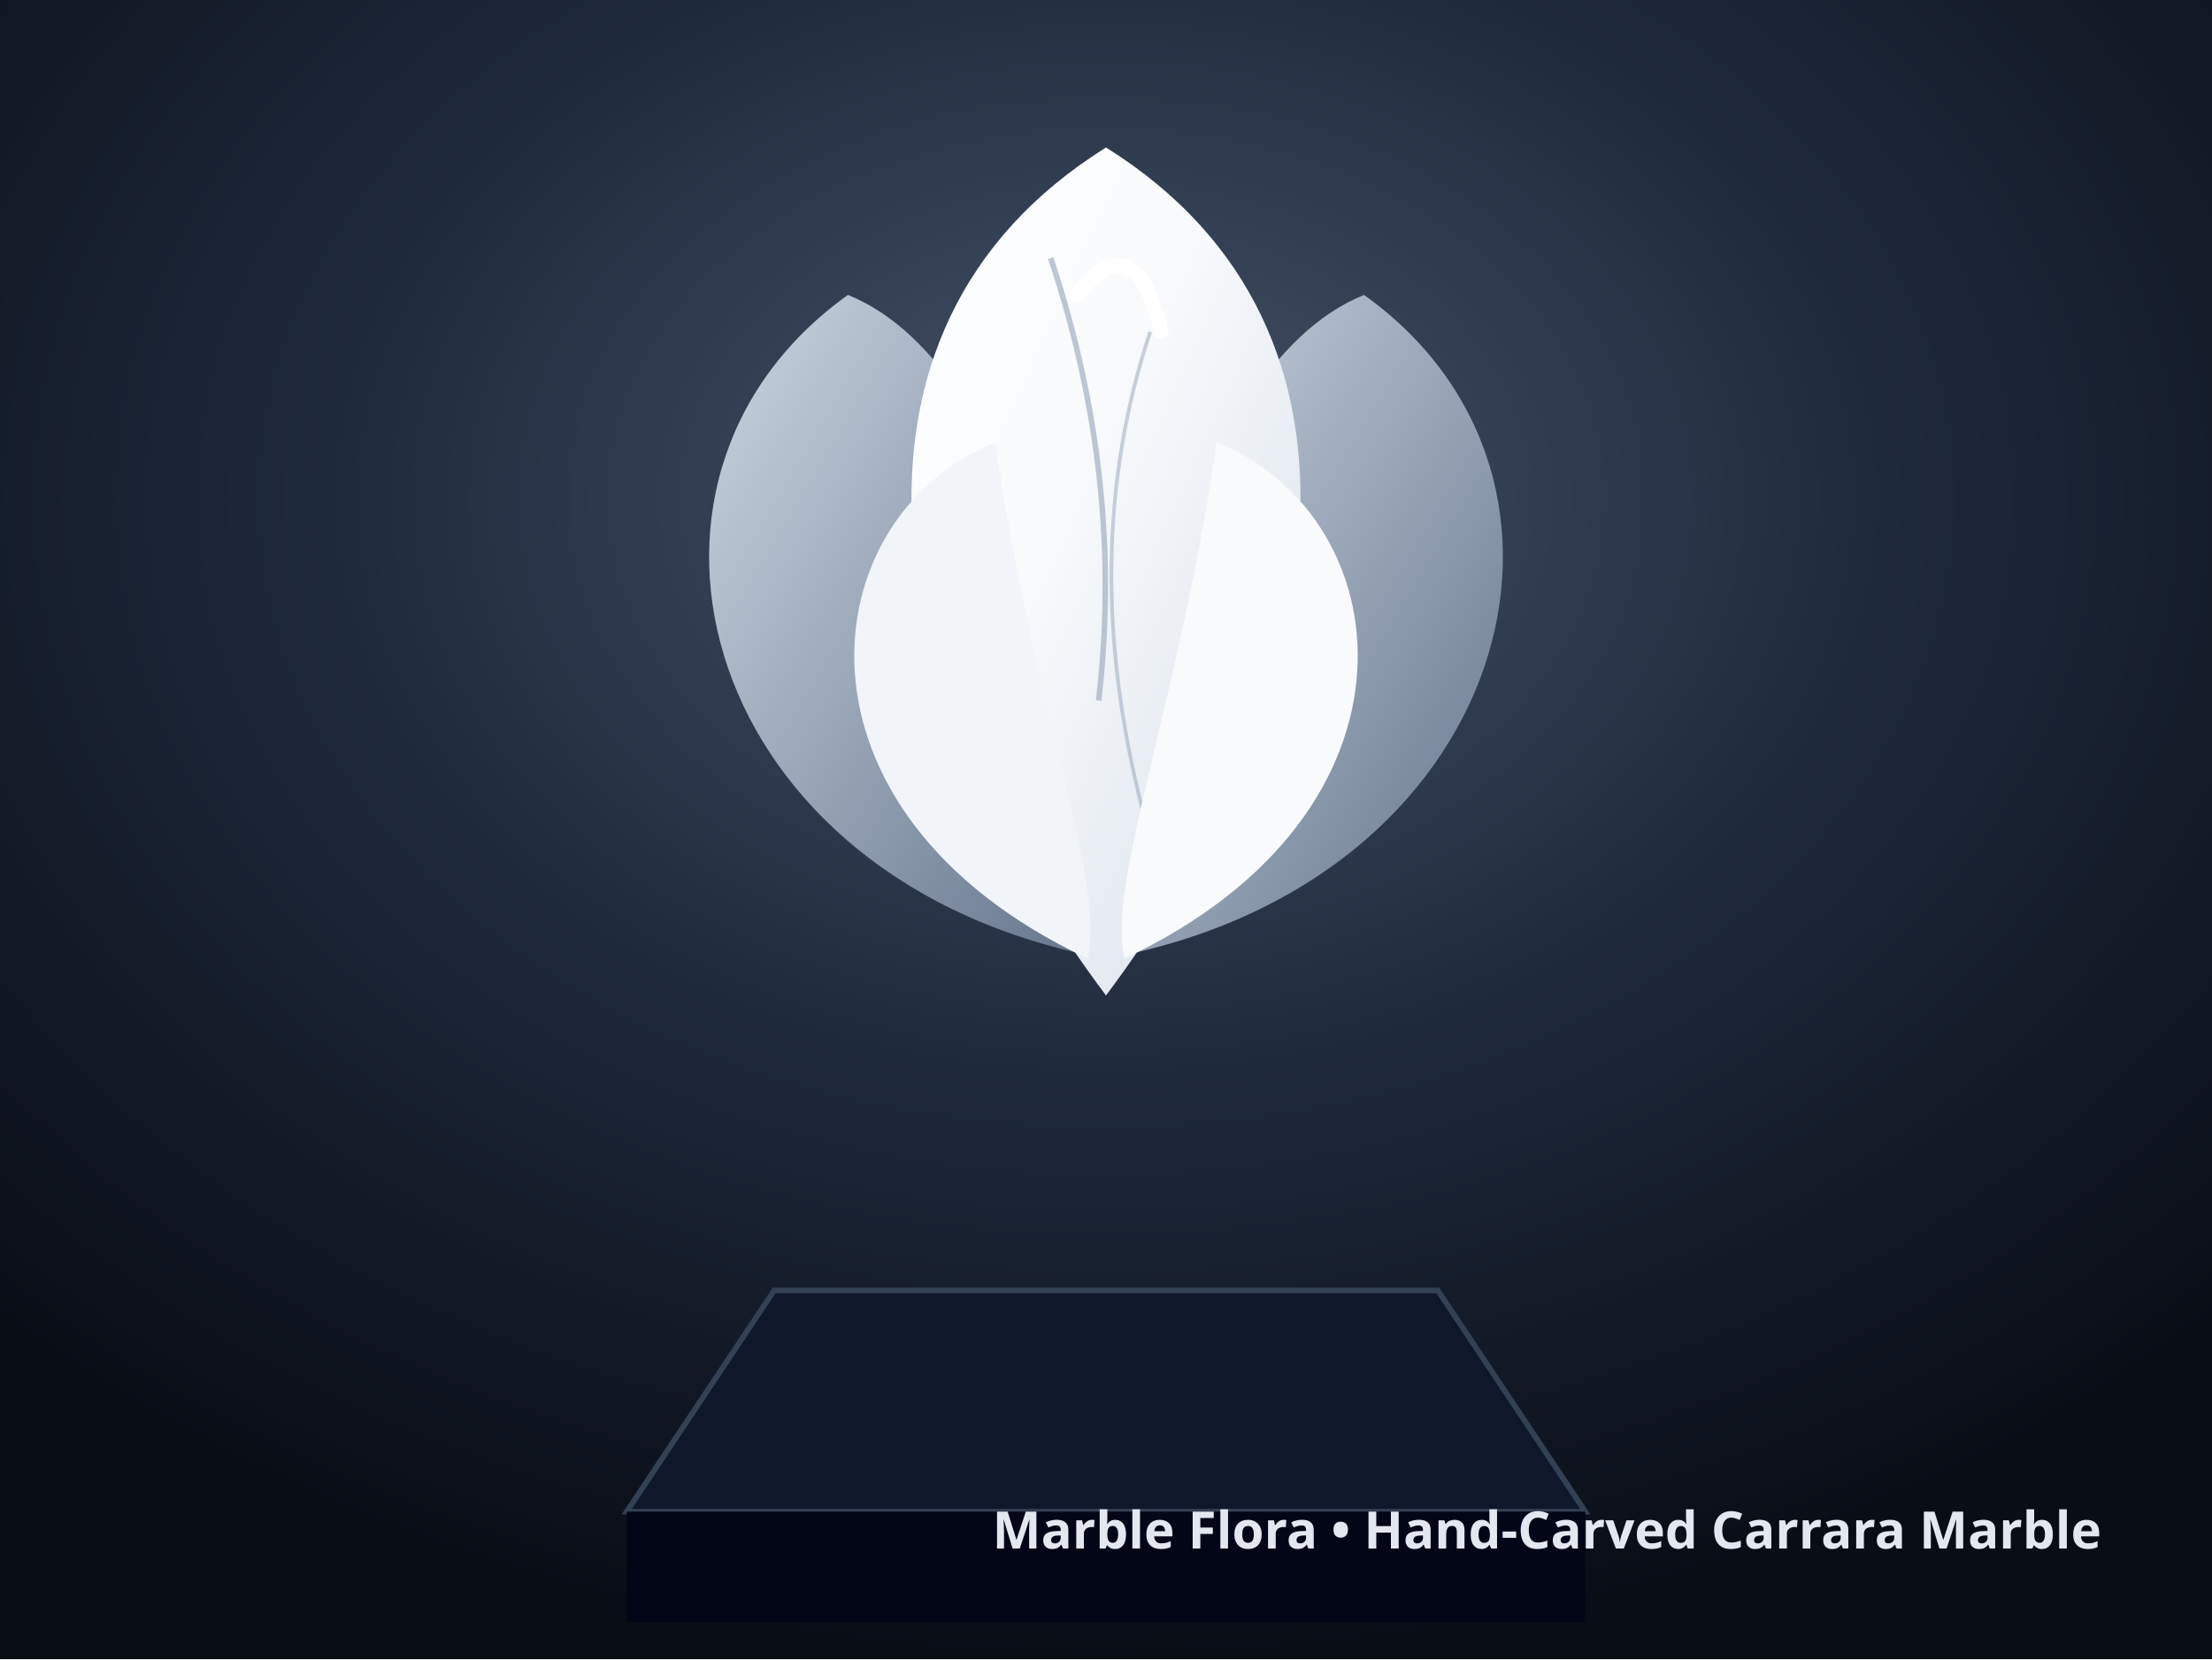
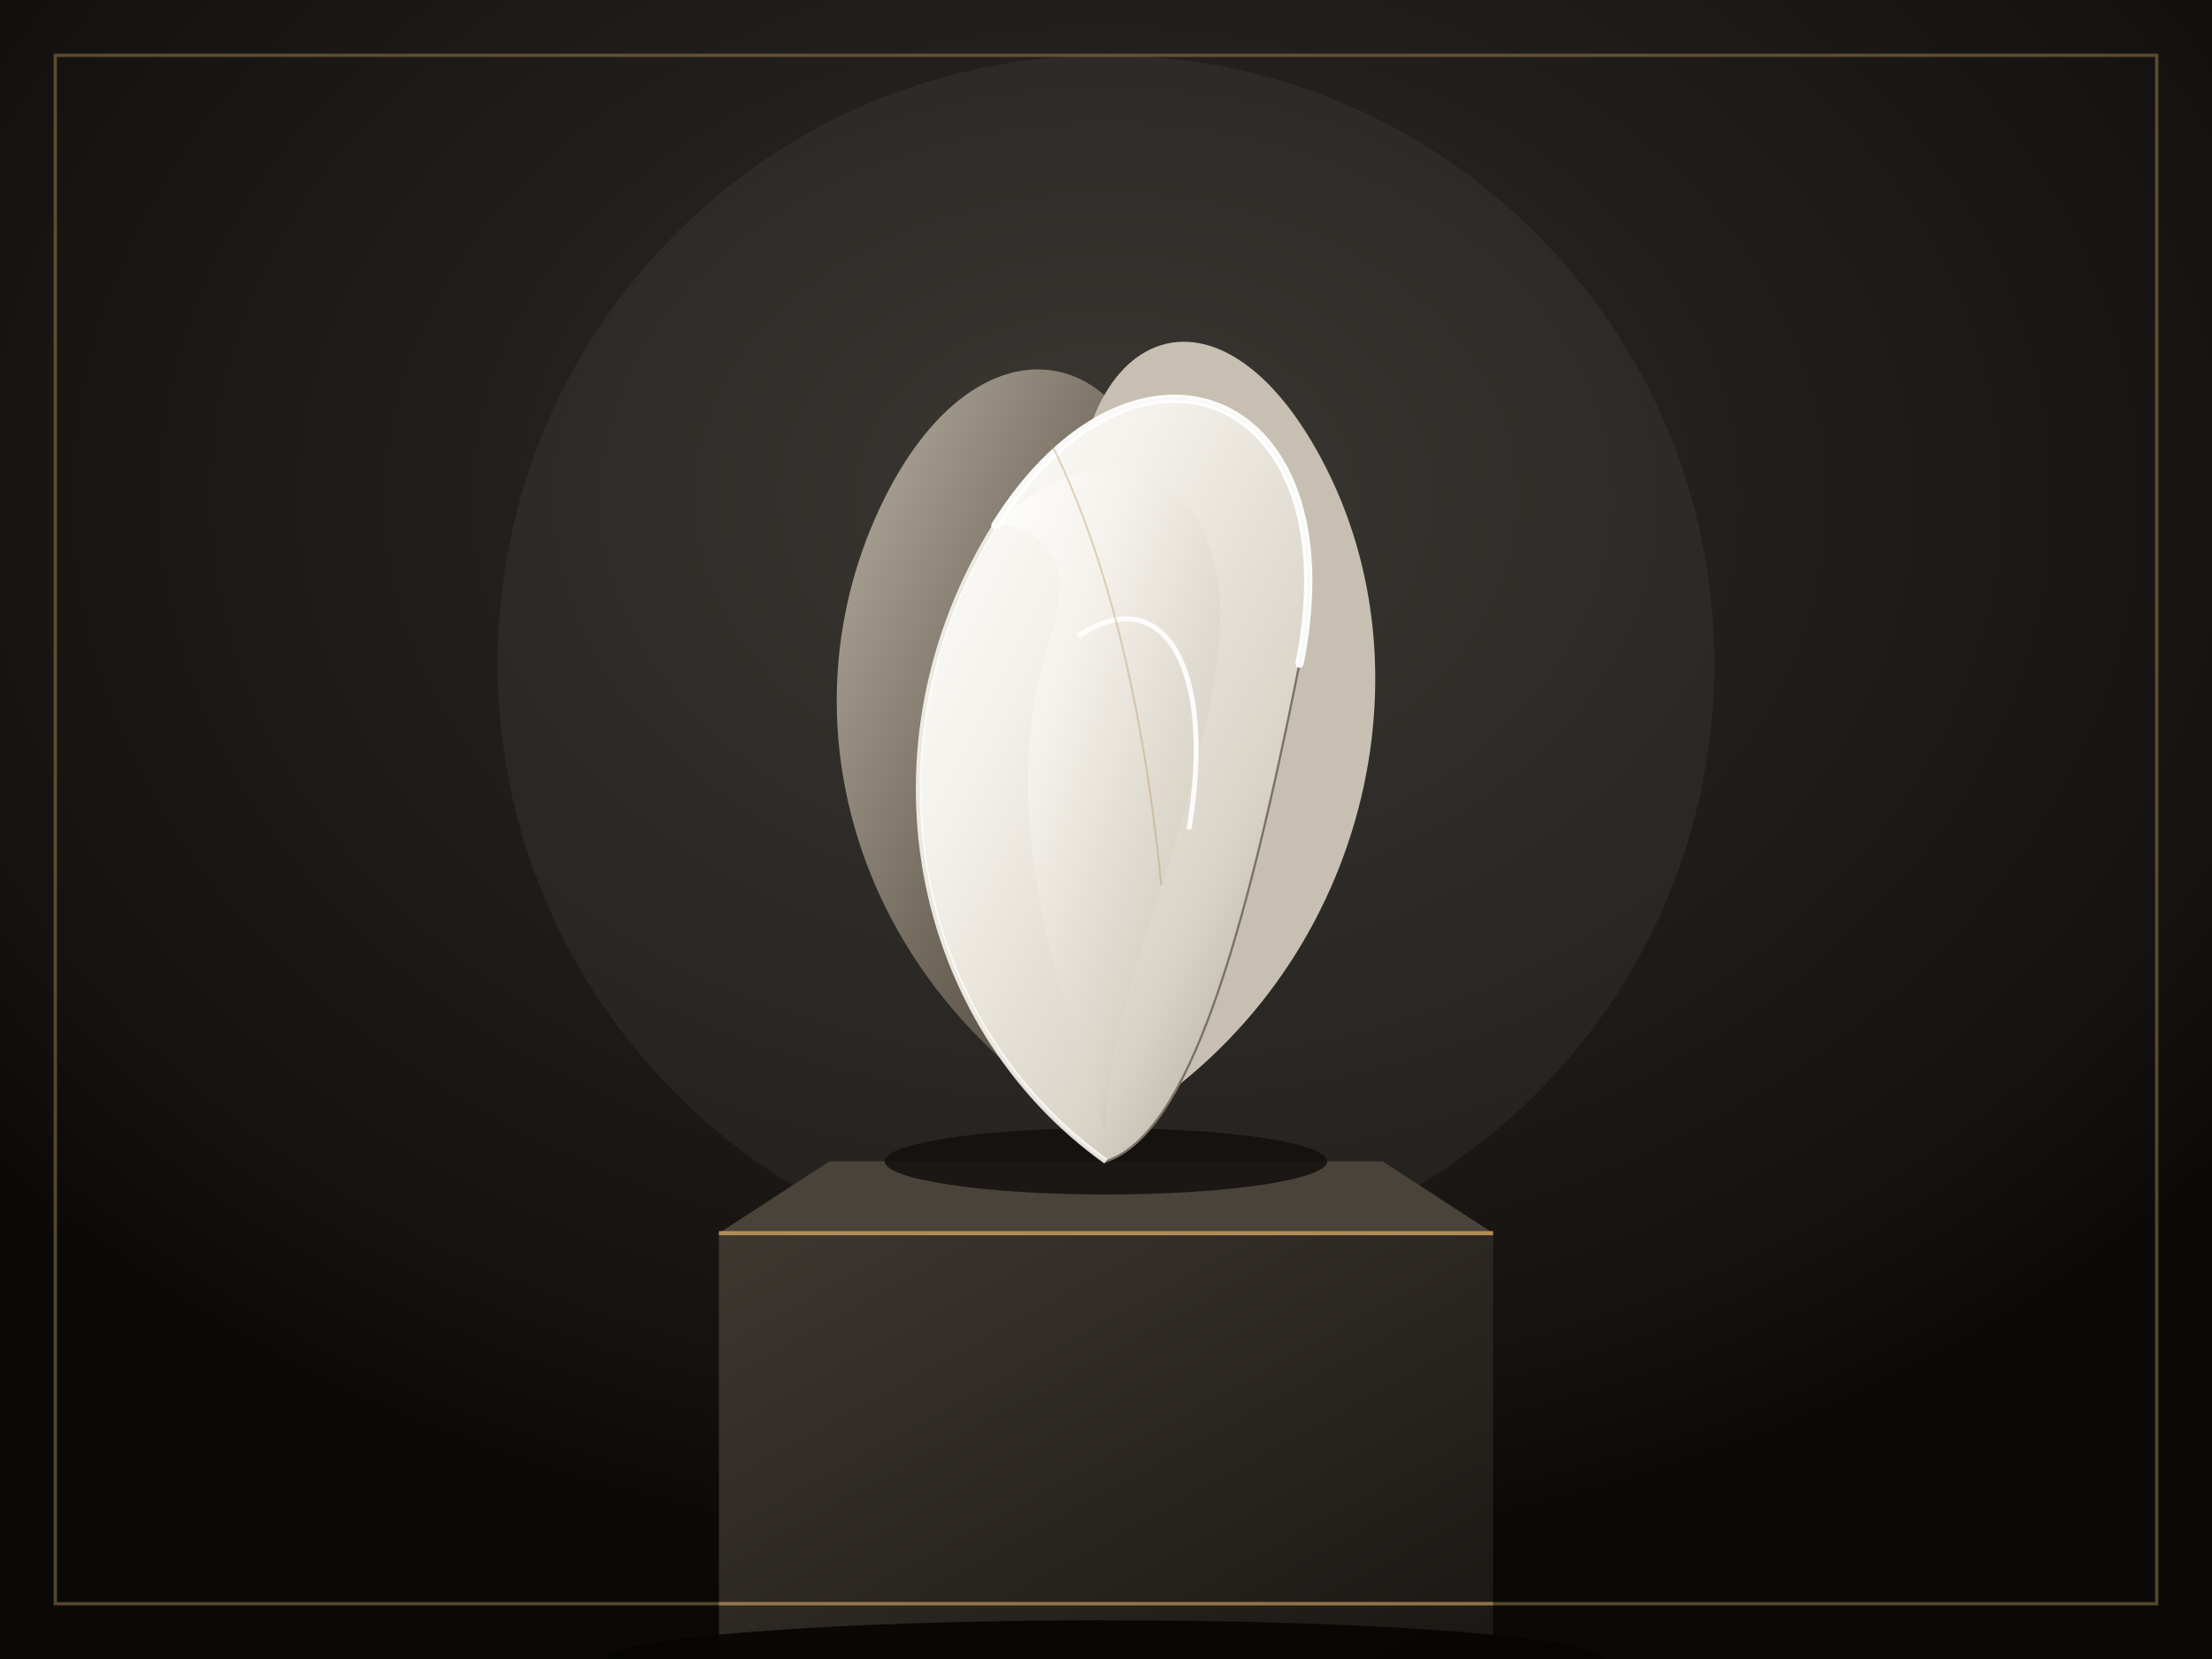
- <svg xmlns="http://www.w3.org/2000/svg" viewBox="0 0 600 450" width="100%" height="100%">
+ <svg xmlns="http://www.w3.org/2000/svg" viewBox="0 0 800 600" width="100%" height="100%">
  <defs>
-     <radialGradient id="gallerySpotlight" cx="50%" cy="30%" r="70%">
-       <stop offset="0%" stop-color="#475569" />
-       <stop offset="50%" stop-color="#1e293b" />
-       <stop offset="100%" stop-color="#090d16" />
+     <radialGradient id="marbleWall" cx="50%" cy="30%" r="65%">
+       <stop offset="0%" stop-color="#322E2A" />
+       <stop offset="45%" stop-color="#211E1B" />
+       <stop offset="85%" stop-color="#141210" />
+       <stop offset="100%" stop-color="#0A0908" />
    </radialGradient>
    <linearGradient id="carraraMarble" x1="0%" y1="0%" x2="100%" y2="100%">
-       <stop offset="0%" stop-color="#ffffff" />
-       <stop offset="40%" stop-color="#f8fafc" />
-       <stop offset="80%" stop-color="#e2e8f0" />
-       <stop offset="100%" stop-color="#cbd5e1" />
+       <stop offset="0%" stop-color="#FFFFFF" />
+       <stop offset="30%" stop-color="#F5F2EC" />
+       <stop offset="70%" stop-color="#D9D3C7" />
+       <stop offset="100%" stop-color="#9E9689" />
    </linearGradient>
    <linearGradient id="marbleShadow" x1="0%" y1="0%" x2="100%" y2="100%">
-       <stop offset="0%" stop-color="#cbd5e1" />
-       <stop offset="100%" stop-color="#64748b" />
+       <stop offset="0%" stop-color="#B8B0A2" />
+       <stop offset="50%" stop-color="#736B5E" />
+       <stop offset="100%" stop-color="#38332A" />
+     </linearGradient>
+     <linearGradient id="pedestal" x1="0%" y1="0%" x2="100%" y2="100%">
+       <stop offset="0%" stop-color="#3D3730" />
+       <stop offset="100%" stop-color="#1A1714" />
    </linearGradient>
  </defs>
-   <rect width="600" height="450" fill="url(#gallerySpotlight)" />
-   <polygon points="210,350 390,350 430,410 170,410" fill="#0f172a" stroke="#334155" stroke-width="1.5" />
-   <rect x="170" y="410" width="260" height="30" fill="#020617" />
-   <g transform="translate(300, 210)">
-     <path d="M 0 50 C -110 30 -140 -80 -70 -130 C -20 -110 0 0 0 50" fill="url(#marbleShadow)" />
-     <path d="M 0 50 C 110 30 140 -80 70 -130 C 20 -110 0 0 0 50" fill="url(#marbleShadow)" />
-     <path d="M 0 60 C -60 -20 -80 -120 0 -170 C 80 -120 60 -20 0 60" fill="url(#carraraMarble)" />
-     <path d="M -15 -140 Q 5 -80 -2 -20" stroke="#94a3b8" stroke-width="1.5" fill="none" opacity="0.6" />
-     <path d="M 12 -120 Q -8 -60 10 10" stroke="#94a3b8" stroke-width="1" fill="none" opacity="0.5" />
-     <path d="M -5 50 C -90 10 -80 -70 -30 -90 C -20 -20 0 30 -5 50" fill="#f1f5f9" />
-     <path d="M 5 50 C 90 10 80 -70 30 -90 C 20 -20 0 30 5 50" fill="#f8fafc" />
-     <path d="M -8 -130 Q 8 -150 15 -120" stroke="#ffffff" stroke-width="4" stroke-linecap="round" fill="none" />
+   <rect width="800" height="600" fill="url(#marbleWall)" />
+   <circle cx="400" cy="240" r="220" fill="#FFFBF5" opacity="0.05" />
+   <g transform="translate(260, 420)">
+     <polygon points="40,0 240,0 280,26 0,26" fill="#4A433A" />
+     <rect x="0" y="26" width="280" height="154" fill="url(#pedestal)" />
+     <line x1="0" y1="26" x2="280" y2="26" stroke="#B08D57" stroke-width="1.5" />
+     <line x1="0" y1="160" x2="280" y2="160" stroke="#B08D57" stroke-width="1.2" opacity="0.6" />
+     <ellipse cx="140" cy="180" rx="180" ry="14" fill="#050403" opacity="0.9" />
  </g>
-   <text x="570" y="420" font-family="'Segoe UI', sans-serif" font-size="14" font-weight="700" fill="#e2e8f0" text-anchor="end">Marble Flora • Hand-Carved Carrara Marble</text>
+   <g transform="translate(260, 80)">
+     <ellipse cx="140" cy="340" rx="80" ry="12" fill="#120F0D" opacity="0.85" />
+     <path d="M 140 330 C 50 280 20 180 60 100 C 100 20 170 50 160 140 Z" fill="url(#marbleShadow)" />
+     <path d="M 140 330 C 230 280 260 170 220 90 C 180 10 120 40 130 130 Z" fill="#C7BFB1" />
+     <path d="M 140 340 C 70 290 50 190 100 110 C 150 30 230 60 210 160 C 190 260 170 330 140 340 Z" fill="url(#carraraMarble)" stroke="#7A7264" stroke-width="0.8" />
+     <path d="M 100 110 C 140 70 190 90 180 160 C 170 230 140 280 140 330 C 120 270 100 210 120 150 C 130 120 115 110 100 110 Z" fill="url(#carraraMarble)" />
+     <path d="M 100 110 C 150 30 230 60 210 160" stroke="#FFFFFF" stroke-width="3" fill="none" opacity="0.95" stroke-linecap="round" />
+     <path d="M 140 340 C 70 290 50 190 100 110" stroke="#FFFDF8" stroke-width="2" fill="none" opacity="0.85" />
+     <path d="M 130 150 C 160 130 180 160 170 220" stroke="#FFFFFF" stroke-width="1.8" fill="none" opacity="0.9" />
+     <path d="M 120 80 Q 150 140 160 240" stroke="#B08D57" stroke-width="0.7" fill="none" opacity="0.35" />
+   </g>
+   <rect x="20" y="20" width="760" height="560" fill="none" stroke="#B08D57" stroke-width="1.2" opacity="0.45" />
</svg>
